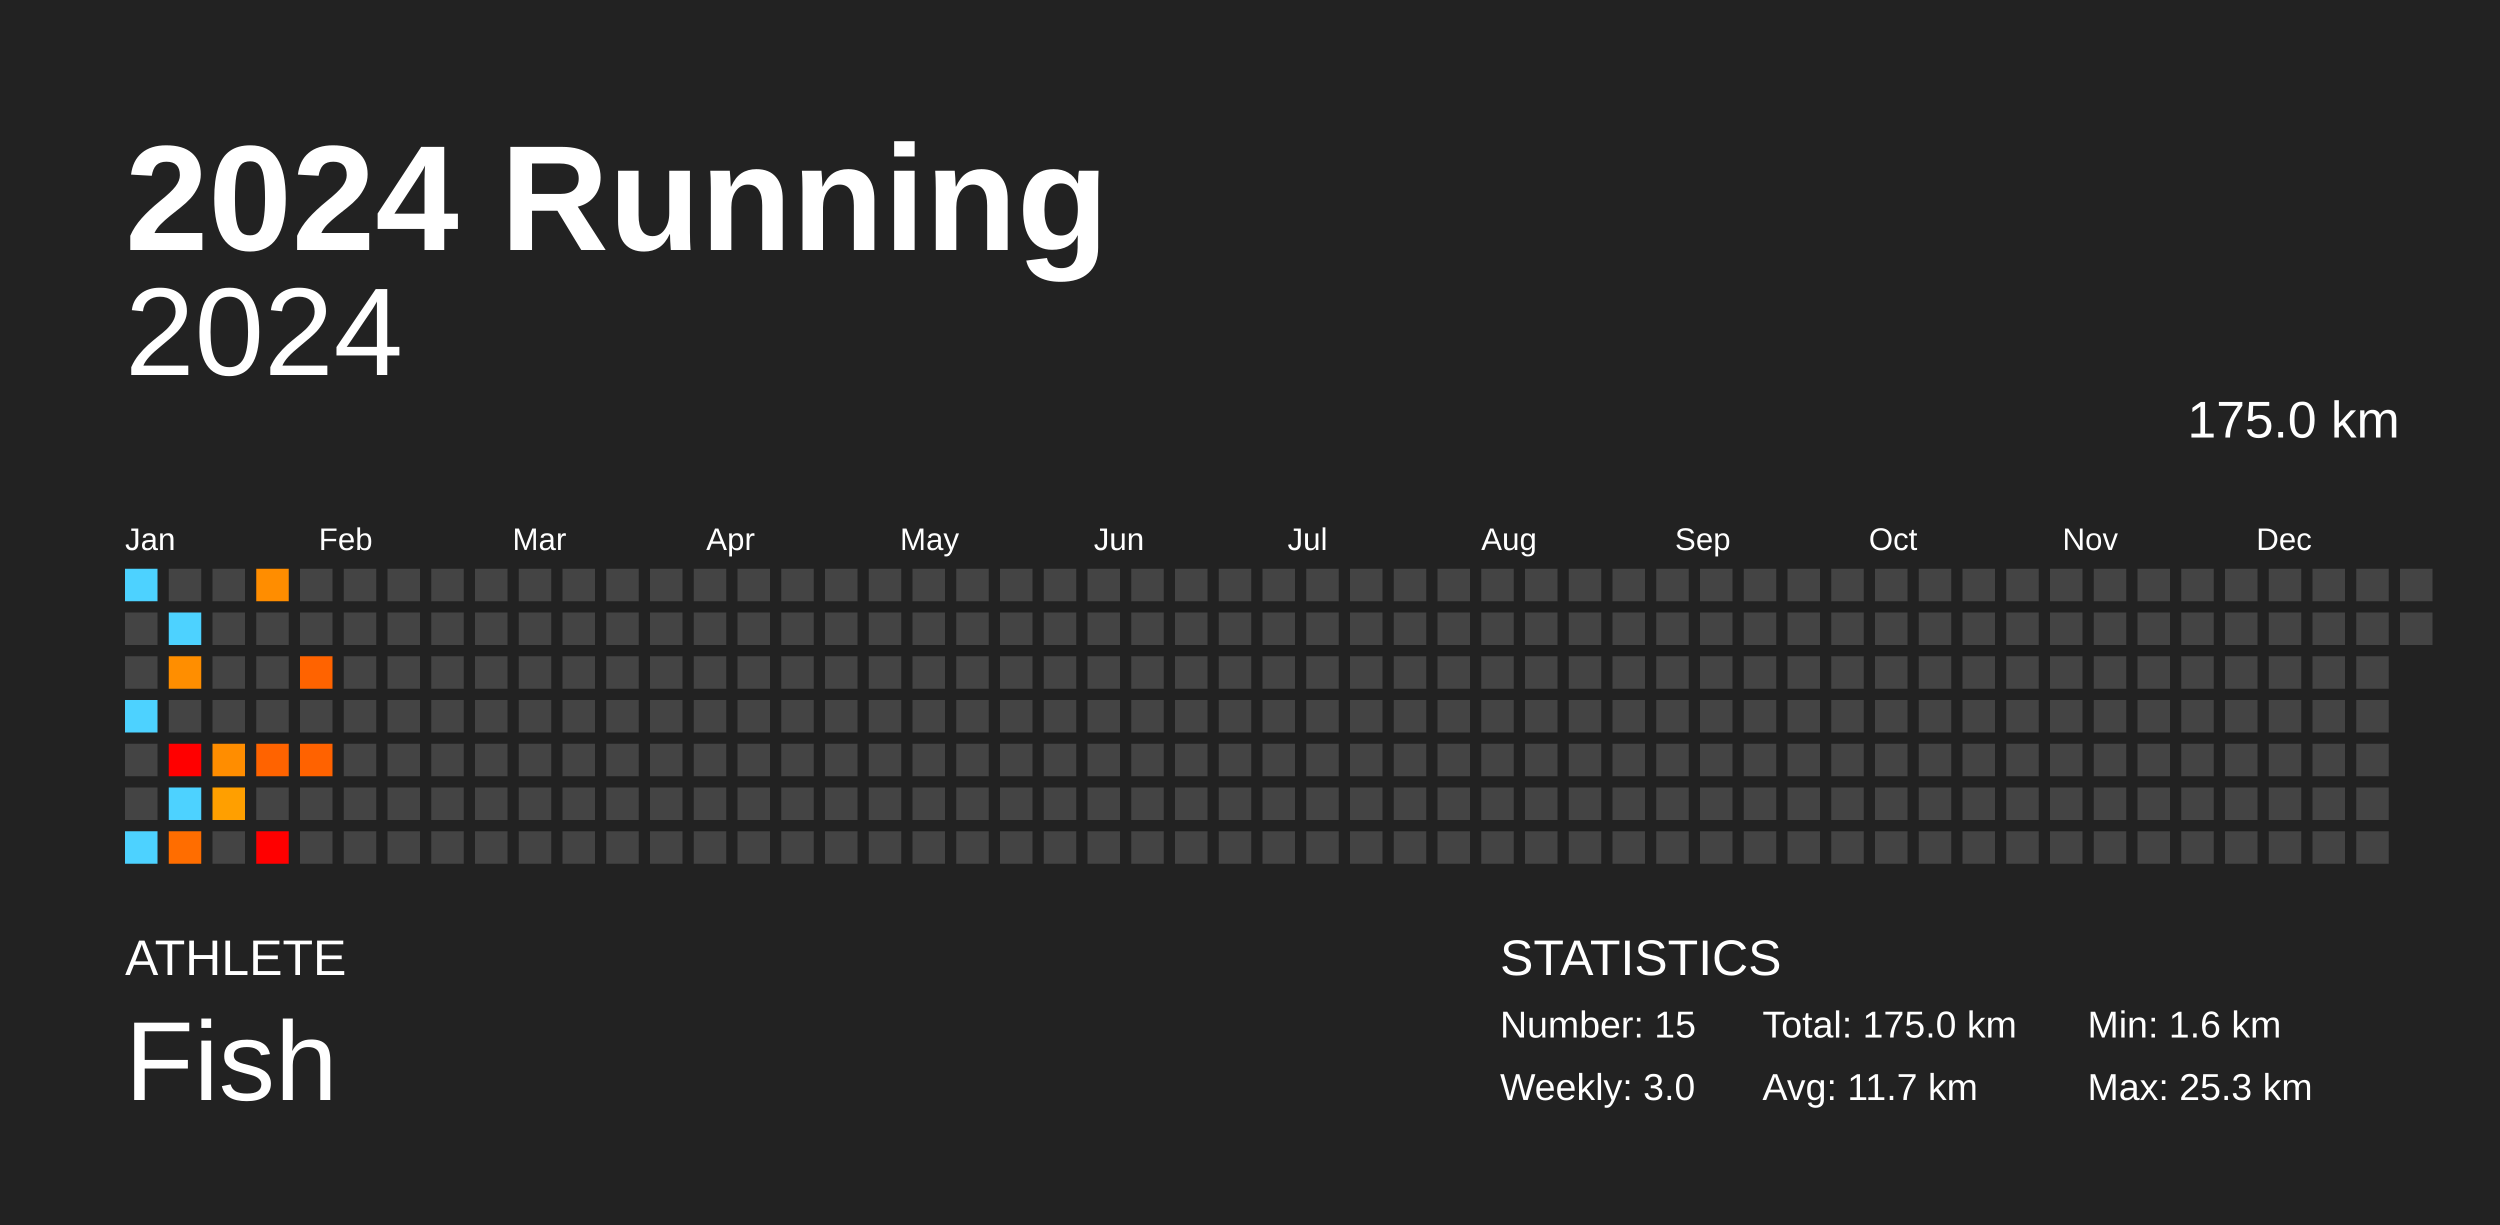
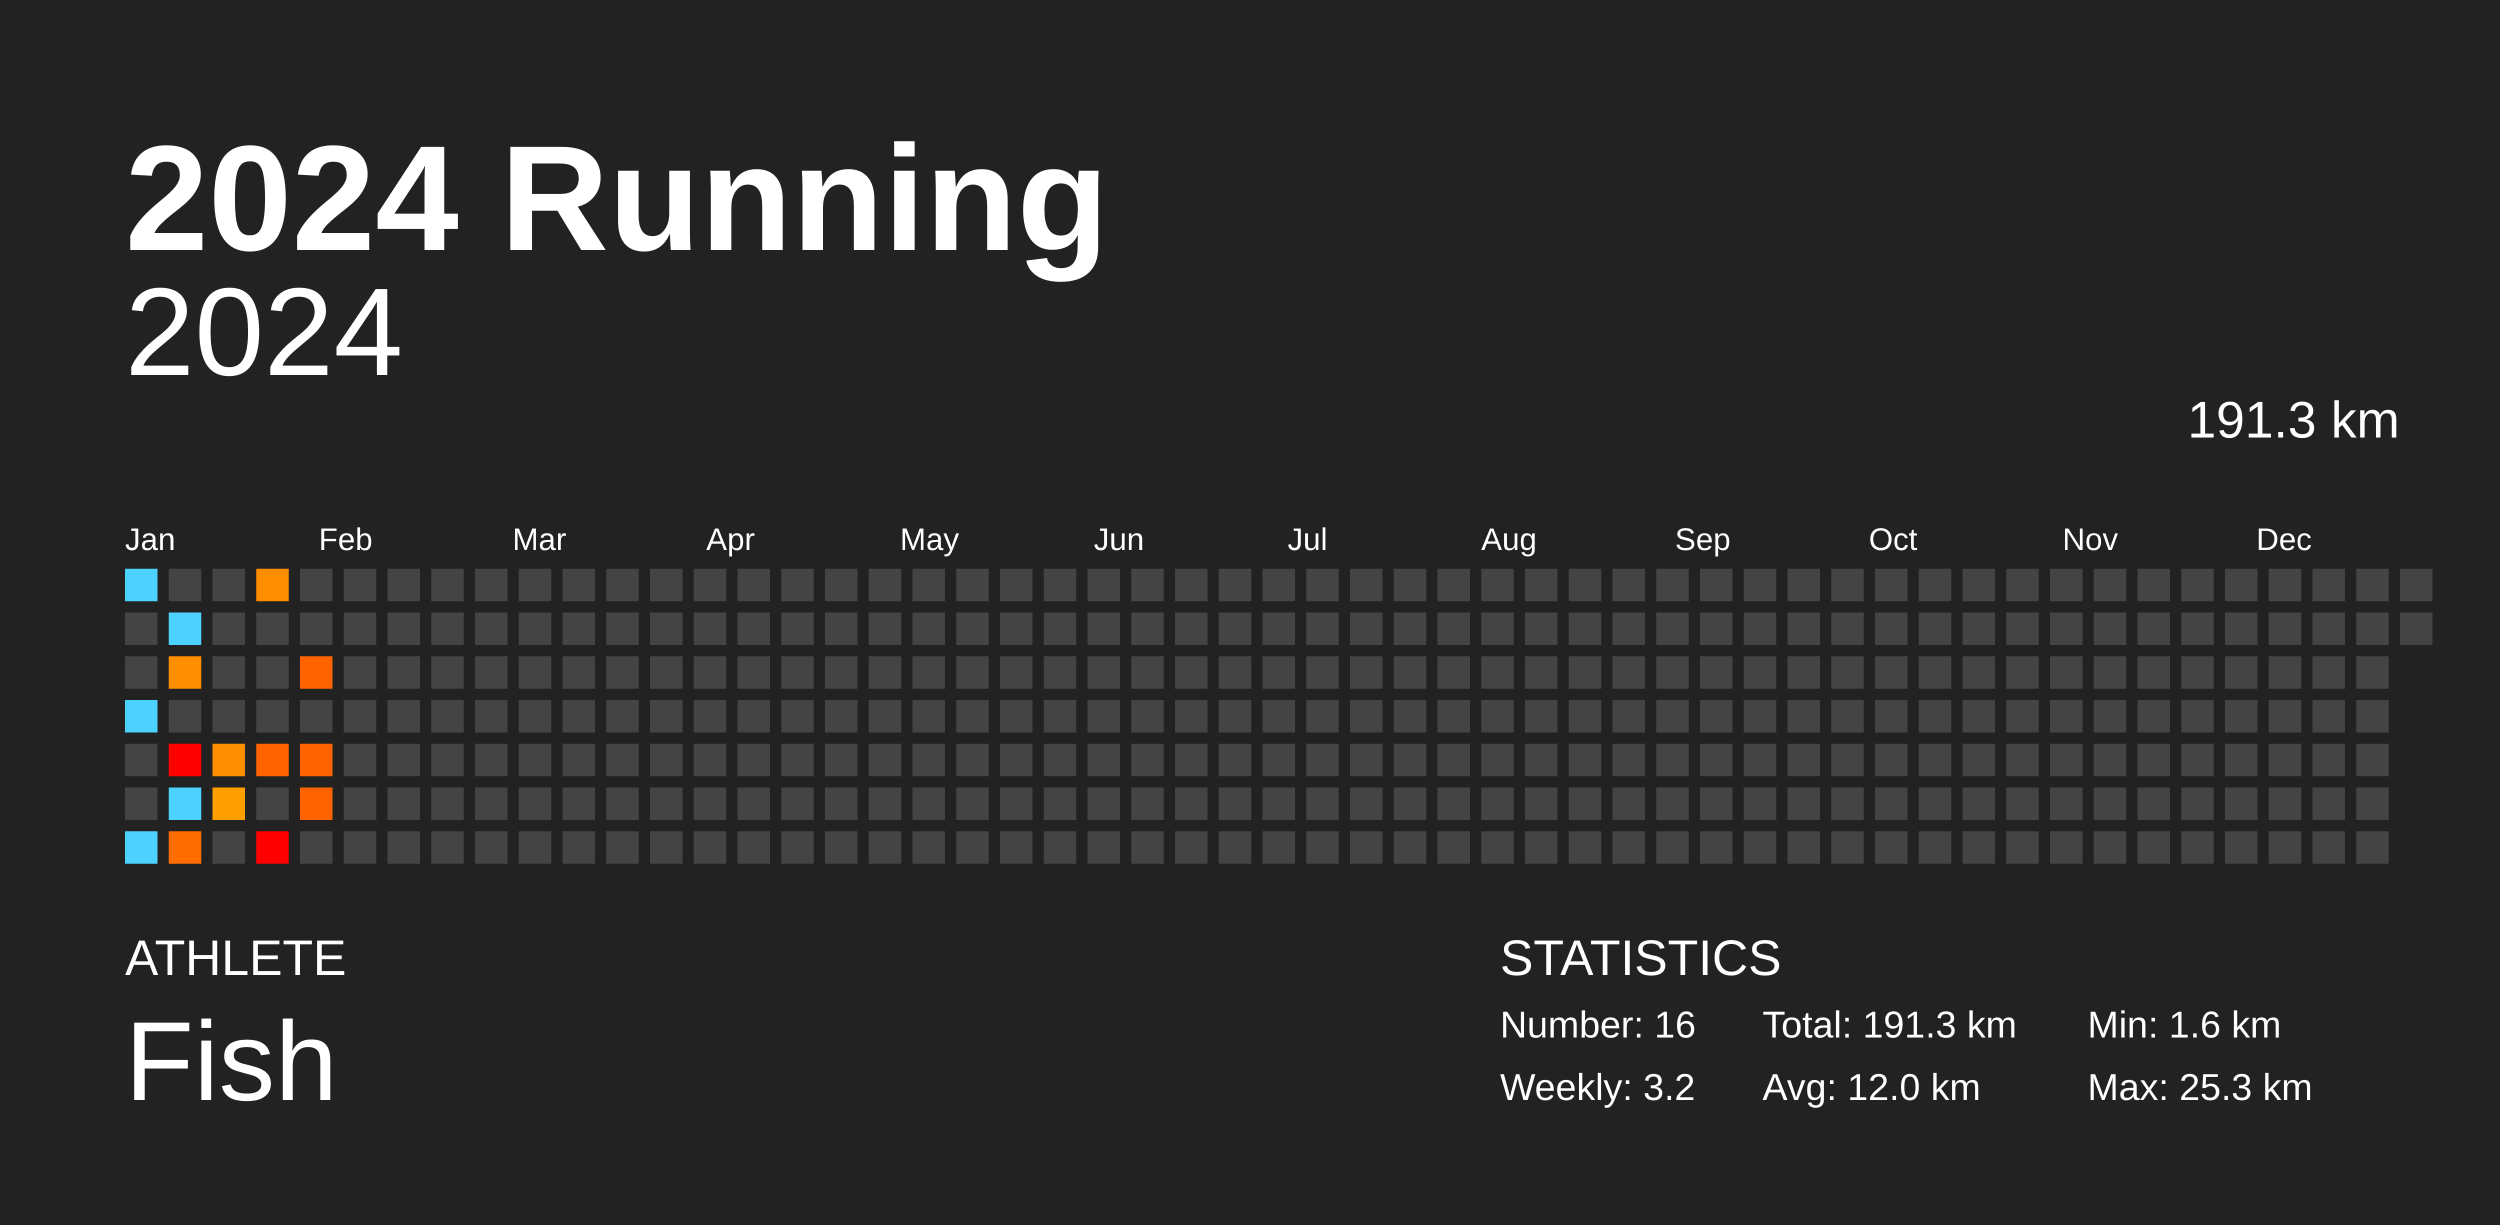
<svg xmlns="http://www.w3.org/2000/svg" baseProfile="full" height="98mm" version="1.1" viewBox="0,0,200,98" width="200mm">
  <defs />
  <rect fill="#222222" height="98" width="200" x="0" y="0" />
  <text fill="#FFFFFF" style="font-size:12px; font-family:Arial; font-weight:bold;" x="10" y="20">2024 Running</text>
  <text fill="#FFFFFF" style="font-size:4px; font-family:Arial" x="10" y="78">ATHLETE</text>
  <text fill="#FFFFFF" style="font-size:9px; font-family:Arial" x="10" y="88">Fish</text>
  <text fill="#FFFFFF" style="font-size:4px; font-family:Arial" x="120" y="78">STATISTICS</text>
-   <text fill="#FFFFFF" style="font-size:3px; font-family:Arial" x="120" y="83">Number: 15</text>
-   <text fill="#FFFFFF" style="font-size:3px; font-family:Arial" x="120" y="88">Weekly: 3.0</text>
-   <text fill="#FFFFFF" style="font-size:3px; font-family:Arial" x="141" y="83">Total: 175.0 km</text>
-   <text fill="#FFFFFF" style="font-size:3px; font-family:Arial" x="141" y="88">Avg: 11.7 km</text>
+   <text fill="#FFFFFF" style="font-size:3px; font-family:Arial" x="120" y="83">Number: 16</text>
+   <text fill="#FFFFFF" style="font-size:3px; font-family:Arial" x="120" y="88">Weekly: 3.2</text>
+   <text fill="#FFFFFF" style="font-size:3px; font-family:Arial" x="141" y="83">Total: 191.3 km</text>
+   <text fill="#FFFFFF" style="font-size:3px; font-family:Arial" x="141" y="88">Avg: 12.0 km</text>
  <text fill="#FFFFFF" style="font-size:3px; font-family:Arial" x="167" y="83">Min: 1.6 km</text>
  <text fill="#FFFFFF" style="font-size:3px; font-family:Arial" x="167" y="88">Max: 25.3 km</text>
  <text alignment-baseline="hanging" fill="#FFFFFF" style="font-size:10.0px; font-family:Arial;" x="10" y="30">2024</text>
-   <text alignment-baseline="hanging" fill="#FFFFFF" style="font-size:4.125px; font-family:Arial;" x="175" y="35">175.0 km</text>
+   <text alignment-baseline="hanging" fill="#FFFFFF" style="font-size:4.125px; font-family:Arial;" x="175" y="35">191.3 km</text>
  <text fill="#FFFFFF" style="font-size:2.5px; font-family:Arial" x="10.0" y="44">Jan</text>
  <text fill="#FFFFFF" style="font-size:2.5px; font-family:Arial" x="25.5" y="44">Feb</text>
  <text fill="#FFFFFF" style="font-size:2.5px; font-family:Arial" x="41.0" y="44">Mar</text>
  <text fill="#FFFFFF" style="font-size:2.5px; font-family:Arial" x="56.5" y="44">Apr</text>
  <text fill="#FFFFFF" style="font-size:2.5px; font-family:Arial" x="72.0" y="44">May</text>
  <text fill="#FFFFFF" style="font-size:2.5px; font-family:Arial" x="87.5" y="44">Jun</text>
  <text fill="#FFFFFF" style="font-size:2.5px; font-family:Arial" x="103.0" y="44">Jul</text>
  <text fill="#FFFFFF" style="font-size:2.5px; font-family:Arial" x="118.5" y="44">Aug</text>
  <text fill="#FFFFFF" style="font-size:2.5px; font-family:Arial" x="134.0" y="44">Sep</text>
  <text fill="#FFFFFF" style="font-size:2.5px; font-family:Arial" x="149.5" y="44">Oct</text>
  <text fill="#FFFFFF" style="font-size:2.5px; font-family:Arial" x="165.0" y="44">Nov</text>
  <text fill="#FFFFFF" style="font-size:2.5px; font-family:Arial" x="180.5" y="44">Dec</text>
  <rect fill="#4dd2ff" height="2.6" width="2.6" x="10.0" y="45.5" />
  <rect fill="#444444" height="2.6" width="2.6" x="10.0" y="49.0" />
  <rect fill="#444444" height="2.6" width="2.6" x="10.0" y="52.5" />
  <rect fill="#4dd2ff" height="2.6" width="2.6" x="10.0" y="56.0" />
  <rect fill="#444444" height="2.6" width="2.6" x="10.0" y="59.5" />
  <rect fill="#444444" height="2.6" width="2.6" x="10.0" y="63.0" />
  <rect fill="#4dd2ff" height="2.6" width="2.6" x="10.0" y="66.5" />
  <rect fill="#444444" height="2.6" width="2.6" x="13.5" y="45.5" />
  <rect fill="#4dd2ff" height="2.6" width="2.6" x="13.5" y="49.0" />
  <rect fill="#ff8e00" height="2.6" width="2.6" x="13.5" y="52.5" />
  <rect fill="#444444" height="2.6" width="2.6" x="13.5" y="56.0" />
  <rect fill="red" height="2.6" width="2.6" x="13.5" y="59.5" />
  <rect fill="#4dd2ff" height="2.6" width="2.6" x="13.5" y="63.0" />
  <rect fill="#ff6d00" height="2.6" width="2.6" x="13.5" y="66.5" />
  <rect fill="#444444" height="2.6" width="2.6" x="17.0" y="45.5" />
  <rect fill="#444444" height="2.6" width="2.6" x="17.0" y="49.0" />
  <rect fill="#444444" height="2.6" width="2.6" x="17.0" y="52.5" />
  <rect fill="#444444" height="2.6" width="2.6" x="17.0" y="56.0" />
  <rect fill="#ff8d00" height="2.6" width="2.6" x="17.0" y="59.5" />
  <rect fill="#ff9f00" height="2.6" width="2.6" x="17.0" y="63.0" />
  <rect fill="#444444" height="2.6" width="2.6" x="17.0" y="66.5" />
  <rect fill="#ff8d00" height="2.6" width="2.6" x="20.5" y="45.5" />
  <rect fill="#444444" height="2.6" width="2.6" x="20.5" y="49.0" />
  <rect fill="#444444" height="2.6" width="2.6" x="20.5" y="52.5" />
  <rect fill="#444444" height="2.6" width="2.6" x="20.5" y="56.0" />
  <rect fill="#ff6300" height="2.6" width="2.6" x="20.5" y="59.5" />
  <rect fill="#444444" height="2.6" width="2.6" x="20.5" y="63.0" />
  <rect fill="red" height="2.6" width="2.6" x="20.5" y="66.5" />
  <rect fill="#444444" height="2.6" width="2.6" x="24.0" y="45.5" />
  <rect fill="#444444" height="2.6" width="2.6" x="24.0" y="49.0" />
  <rect fill="#ff6300" height="2.6" width="2.6" x="24.0" y="52.5" />
  <rect fill="#444444" height="2.6" width="2.6" x="24.0" y="56.0" />
  <rect fill="#ff6200" height="2.6" width="2.6" x="24.0" y="59.5" />
-   <rect fill="#444444" height="2.6" width="2.6" x="24.0" y="63.0" />
+   <rect fill="#ff6200" height="2.6" width="2.6" x="24.0" y="63.0" />
  <rect fill="#444444" height="2.6" width="2.6" x="24.0" y="66.5" />
  <rect fill="#444444" height="2.6" width="2.6" x="27.5" y="45.5" />
  <rect fill="#444444" height="2.6" width="2.6" x="27.5" y="49.0" />
  <rect fill="#444444" height="2.6" width="2.6" x="27.5" y="52.5" />
  <rect fill="#444444" height="2.6" width="2.6" x="27.5" y="56.0" />
  <rect fill="#444444" height="2.6" width="2.6" x="27.5" y="59.5" />
  <rect fill="#444444" height="2.6" width="2.6" x="27.5" y="63.0" />
  <rect fill="#444444" height="2.6" width="2.6" x="27.5" y="66.5" />
  <rect fill="#444444" height="2.6" width="2.6" x="31.0" y="45.5" />
  <rect fill="#444444" height="2.6" width="2.6" x="31.0" y="49.0" />
  <rect fill="#444444" height="2.6" width="2.6" x="31.0" y="52.5" />
  <rect fill="#444444" height="2.6" width="2.6" x="31.0" y="56.0" />
  <rect fill="#444444" height="2.6" width="2.6" x="31.0" y="59.5" />
  <rect fill="#444444" height="2.6" width="2.6" x="31.0" y="63.0" />
  <rect fill="#444444" height="2.6" width="2.6" x="31.0" y="66.5" />
  <rect fill="#444444" height="2.6" width="2.6" x="34.5" y="45.5" />
  <rect fill="#444444" height="2.6" width="2.6" x="34.5" y="49.0" />
  <rect fill="#444444" height="2.6" width="2.6" x="34.5" y="52.5" />
  <rect fill="#444444" height="2.6" width="2.6" x="34.5" y="56.0" />
  <rect fill="#444444" height="2.6" width="2.6" x="34.5" y="59.5" />
  <rect fill="#444444" height="2.6" width="2.6" x="34.5" y="63.0" />
  <rect fill="#444444" height="2.6" width="2.6" x="34.5" y="66.5" />
  <rect fill="#444444" height="2.6" width="2.6" x="38.0" y="45.5" />
  <rect fill="#444444" height="2.6" width="2.6" x="38.0" y="49.0" />
  <rect fill="#444444" height="2.6" width="2.6" x="38.0" y="52.5" />
  <rect fill="#444444" height="2.6" width="2.6" x="38.0" y="56.0" />
  <rect fill="#444444" height="2.6" width="2.6" x="38.0" y="59.5" />
  <rect fill="#444444" height="2.6" width="2.6" x="38.0" y="63.0" />
  <rect fill="#444444" height="2.6" width="2.6" x="38.0" y="66.5" />
  <rect fill="#444444" height="2.6" width="2.6" x="41.5" y="45.5" />
  <rect fill="#444444" height="2.6" width="2.6" x="41.5" y="49.0" />
  <rect fill="#444444" height="2.6" width="2.6" x="41.5" y="52.5" />
  <rect fill="#444444" height="2.6" width="2.6" x="41.5" y="56.0" />
  <rect fill="#444444" height="2.6" width="2.6" x="41.5" y="59.5" />
  <rect fill="#444444" height="2.6" width="2.6" x="41.5" y="63.0" />
  <rect fill="#444444" height="2.6" width="2.6" x="41.5" y="66.5" />
  <rect fill="#444444" height="2.6" width="2.6" x="45.0" y="45.5" />
  <rect fill="#444444" height="2.6" width="2.6" x="45.0" y="49.0" />
  <rect fill="#444444" height="2.6" width="2.6" x="45.0" y="52.5" />
  <rect fill="#444444" height="2.6" width="2.6" x="45.0" y="56.0" />
  <rect fill="#444444" height="2.6" width="2.6" x="45.0" y="59.5" />
  <rect fill="#444444" height="2.6" width="2.6" x="45.0" y="63.0" />
  <rect fill="#444444" height="2.6" width="2.6" x="45.0" y="66.5" />
  <rect fill="#444444" height="2.6" width="2.6" x="48.5" y="45.5" />
  <rect fill="#444444" height="2.6" width="2.6" x="48.5" y="49.0" />
  <rect fill="#444444" height="2.6" width="2.6" x="48.5" y="52.5" />
  <rect fill="#444444" height="2.6" width="2.6" x="48.5" y="56.0" />
  <rect fill="#444444" height="2.6" width="2.6" x="48.5" y="59.5" />
  <rect fill="#444444" height="2.6" width="2.6" x="48.5" y="63.0" />
  <rect fill="#444444" height="2.6" width="2.6" x="48.5" y="66.5" />
  <rect fill="#444444" height="2.6" width="2.6" x="52.0" y="45.5" />
  <rect fill="#444444" height="2.6" width="2.6" x="52.0" y="49.0" />
  <rect fill="#444444" height="2.6" width="2.6" x="52.0" y="52.5" />
  <rect fill="#444444" height="2.6" width="2.6" x="52.0" y="56.0" />
  <rect fill="#444444" height="2.6" width="2.6" x="52.0" y="59.5" />
  <rect fill="#444444" height="2.6" width="2.6" x="52.0" y="63.0" />
  <rect fill="#444444" height="2.6" width="2.6" x="52.0" y="66.5" />
  <rect fill="#444444" height="2.6" width="2.6" x="55.5" y="45.5" />
  <rect fill="#444444" height="2.6" width="2.6" x="55.5" y="49.0" />
  <rect fill="#444444" height="2.6" width="2.6" x="55.5" y="52.5" />
  <rect fill="#444444" height="2.6" width="2.6" x="55.5" y="56.0" />
  <rect fill="#444444" height="2.6" width="2.6" x="55.5" y="59.5" />
  <rect fill="#444444" height="2.6" width="2.6" x="55.5" y="63.0" />
  <rect fill="#444444" height="2.6" width="2.6" x="55.5" y="66.5" />
  <rect fill="#444444" height="2.6" width="2.6" x="59.0" y="45.5" />
  <rect fill="#444444" height="2.6" width="2.6" x="59.0" y="49.0" />
  <rect fill="#444444" height="2.6" width="2.6" x="59.0" y="52.5" />
  <rect fill="#444444" height="2.6" width="2.6" x="59.0" y="56.0" />
  <rect fill="#444444" height="2.6" width="2.6" x="59.0" y="59.5" />
  <rect fill="#444444" height="2.6" width="2.6" x="59.0" y="63.0" />
  <rect fill="#444444" height="2.6" width="2.6" x="59.0" y="66.5" />
  <rect fill="#444444" height="2.6" width="2.6" x="62.5" y="45.5" />
  <rect fill="#444444" height="2.6" width="2.6" x="62.5" y="49.0" />
  <rect fill="#444444" height="2.6" width="2.6" x="62.5" y="52.5" />
  <rect fill="#444444" height="2.6" width="2.6" x="62.5" y="56.0" />
  <rect fill="#444444" height="2.6" width="2.6" x="62.5" y="59.5" />
  <rect fill="#444444" height="2.6" width="2.6" x="62.5" y="63.0" />
  <rect fill="#444444" height="2.6" width="2.6" x="62.5" y="66.5" />
  <rect fill="#444444" height="2.6" width="2.6" x="66.0" y="45.5" />
  <rect fill="#444444" height="2.6" width="2.6" x="66.0" y="49.0" />
  <rect fill="#444444" height="2.6" width="2.6" x="66.0" y="52.5" />
  <rect fill="#444444" height="2.6" width="2.6" x="66.0" y="56.0" />
  <rect fill="#444444" height="2.6" width="2.6" x="66.0" y="59.5" />
  <rect fill="#444444" height="2.6" width="2.6" x="66.0" y="63.0" />
  <rect fill="#444444" height="2.6" width="2.6" x="66.0" y="66.5" />
  <rect fill="#444444" height="2.6" width="2.6" x="69.5" y="45.5" />
  <rect fill="#444444" height="2.6" width="2.6" x="69.5" y="49.0" />
  <rect fill="#444444" height="2.6" width="2.6" x="69.5" y="52.5" />
  <rect fill="#444444" height="2.6" width="2.6" x="69.5" y="56.0" />
  <rect fill="#444444" height="2.6" width="2.6" x="69.5" y="59.5" />
  <rect fill="#444444" height="2.6" width="2.6" x="69.5" y="63.0" />
  <rect fill="#444444" height="2.6" width="2.6" x="69.5" y="66.5" />
  <rect fill="#444444" height="2.6" width="2.6" x="73.0" y="45.5" />
  <rect fill="#444444" height="2.6" width="2.6" x="73.0" y="49.0" />
  <rect fill="#444444" height="2.6" width="2.6" x="73.0" y="52.5" />
  <rect fill="#444444" height="2.6" width="2.6" x="73.0" y="56.0" />
  <rect fill="#444444" height="2.6" width="2.6" x="73.0" y="59.5" />
  <rect fill="#444444" height="2.6" width="2.6" x="73.0" y="63.0" />
  <rect fill="#444444" height="2.6" width="2.6" x="73.0" y="66.5" />
  <rect fill="#444444" height="2.6" width="2.6" x="76.5" y="45.5" />
  <rect fill="#444444" height="2.6" width="2.6" x="76.5" y="49.0" />
  <rect fill="#444444" height="2.6" width="2.6" x="76.5" y="52.5" />
  <rect fill="#444444" height="2.6" width="2.6" x="76.5" y="56.0" />
  <rect fill="#444444" height="2.6" width="2.6" x="76.5" y="59.5" />
  <rect fill="#444444" height="2.6" width="2.6" x="76.5" y="63.0" />
  <rect fill="#444444" height="2.6" width="2.6" x="76.5" y="66.5" />
  <rect fill="#444444" height="2.6" width="2.6" x="80.0" y="45.5" />
  <rect fill="#444444" height="2.6" width="2.6" x="80.0" y="49.0" />
  <rect fill="#444444" height="2.6" width="2.6" x="80.0" y="52.5" />
  <rect fill="#444444" height="2.6" width="2.6" x="80.0" y="56.0" />
  <rect fill="#444444" height="2.6" width="2.6" x="80.0" y="59.5" />
  <rect fill="#444444" height="2.6" width="2.6" x="80.0" y="63.0" />
  <rect fill="#444444" height="2.6" width="2.6" x="80.0" y="66.5" />
  <rect fill="#444444" height="2.6" width="2.6" x="83.5" y="45.5" />
  <rect fill="#444444" height="2.6" width="2.6" x="83.5" y="49.0" />
  <rect fill="#444444" height="2.6" width="2.6" x="83.5" y="52.5" />
  <rect fill="#444444" height="2.6" width="2.6" x="83.5" y="56.0" />
  <rect fill="#444444" height="2.6" width="2.6" x="83.5" y="59.5" />
  <rect fill="#444444" height="2.6" width="2.6" x="83.5" y="63.0" />
  <rect fill="#444444" height="2.6" width="2.6" x="83.5" y="66.5" />
  <rect fill="#444444" height="2.6" width="2.6" x="87.0" y="45.5" />
  <rect fill="#444444" height="2.6" width="2.6" x="87.0" y="49.0" />
  <rect fill="#444444" height="2.6" width="2.6" x="87.0" y="52.5" />
  <rect fill="#444444" height="2.6" width="2.6" x="87.0" y="56.0" />
  <rect fill="#444444" height="2.6" width="2.6" x="87.0" y="59.5" />
  <rect fill="#444444" height="2.6" width="2.6" x="87.0" y="63.0" />
  <rect fill="#444444" height="2.6" width="2.6" x="87.0" y="66.5" />
  <rect fill="#444444" height="2.6" width="2.6" x="90.5" y="45.5" />
  <rect fill="#444444" height="2.6" width="2.6" x="90.5" y="49.0" />
  <rect fill="#444444" height="2.6" width="2.6" x="90.5" y="52.5" />
  <rect fill="#444444" height="2.6" width="2.6" x="90.5" y="56.0" />
  <rect fill="#444444" height="2.6" width="2.6" x="90.5" y="59.5" />
  <rect fill="#444444" height="2.6" width="2.6" x="90.5" y="63.0" />
  <rect fill="#444444" height="2.6" width="2.6" x="90.5" y="66.5" />
  <rect fill="#444444" height="2.6" width="2.6" x="94.0" y="45.5" />
  <rect fill="#444444" height="2.6" width="2.6" x="94.0" y="49.0" />
  <rect fill="#444444" height="2.6" width="2.6" x="94.0" y="52.5" />
  <rect fill="#444444" height="2.6" width="2.6" x="94.0" y="56.0" />
  <rect fill="#444444" height="2.6" width="2.6" x="94.0" y="59.5" />
  <rect fill="#444444" height="2.6" width="2.6" x="94.0" y="63.0" />
  <rect fill="#444444" height="2.6" width="2.6" x="94.0" y="66.5" />
  <rect fill="#444444" height="2.6" width="2.6" x="97.5" y="45.5" />
  <rect fill="#444444" height="2.6" width="2.6" x="97.5" y="49.0" />
  <rect fill="#444444" height="2.6" width="2.6" x="97.5" y="52.5" />
  <rect fill="#444444" height="2.6" width="2.6" x="97.5" y="56.0" />
  <rect fill="#444444" height="2.6" width="2.6" x="97.5" y="59.5" />
  <rect fill="#444444" height="2.6" width="2.6" x="97.5" y="63.0" />
  <rect fill="#444444" height="2.6" width="2.6" x="97.5" y="66.5" />
  <rect fill="#444444" height="2.6" width="2.6" x="101.0" y="45.5" />
  <rect fill="#444444" height="2.6" width="2.6" x="101.0" y="49.0" />
  <rect fill="#444444" height="2.6" width="2.6" x="101.0" y="52.5" />
  <rect fill="#444444" height="2.6" width="2.6" x="101.0" y="56.0" />
  <rect fill="#444444" height="2.6" width="2.6" x="101.0" y="59.5" />
  <rect fill="#444444" height="2.6" width="2.6" x="101.0" y="63.0" />
  <rect fill="#444444" height="2.6" width="2.6" x="101.0" y="66.5" />
  <rect fill="#444444" height="2.6" width="2.6" x="104.5" y="45.5" />
  <rect fill="#444444" height="2.6" width="2.6" x="104.5" y="49.0" />
  <rect fill="#444444" height="2.6" width="2.6" x="104.5" y="52.5" />
  <rect fill="#444444" height="2.6" width="2.6" x="104.5" y="56.0" />
  <rect fill="#444444" height="2.6" width="2.6" x="104.5" y="59.5" />
  <rect fill="#444444" height="2.6" width="2.6" x="104.5" y="63.0" />
  <rect fill="#444444" height="2.6" width="2.6" x="104.5" y="66.5" />
  <rect fill="#444444" height="2.6" width="2.6" x="108.0" y="45.5" />
  <rect fill="#444444" height="2.6" width="2.6" x="108.0" y="49.0" />
  <rect fill="#444444" height="2.6" width="2.6" x="108.0" y="52.5" />
  <rect fill="#444444" height="2.6" width="2.6" x="108.0" y="56.0" />
  <rect fill="#444444" height="2.6" width="2.6" x="108.0" y="59.5" />
  <rect fill="#444444" height="2.6" width="2.6" x="108.0" y="63.0" />
  <rect fill="#444444" height="2.6" width="2.6" x="108.0" y="66.5" />
  <rect fill="#444444" height="2.6" width="2.6" x="111.5" y="45.5" />
  <rect fill="#444444" height="2.6" width="2.6" x="111.5" y="49.0" />
  <rect fill="#444444" height="2.6" width="2.6" x="111.5" y="52.5" />
  <rect fill="#444444" height="2.6" width="2.6" x="111.5" y="56.0" />
  <rect fill="#444444" height="2.6" width="2.6" x="111.5" y="59.5" />
  <rect fill="#444444" height="2.6" width="2.6" x="111.5" y="63.0" />
  <rect fill="#444444" height="2.6" width="2.6" x="111.5" y="66.5" />
  <rect fill="#444444" height="2.6" width="2.6" x="115.0" y="45.5" />
  <rect fill="#444444" height="2.6" width="2.6" x="115.0" y="49.0" />
  <rect fill="#444444" height="2.6" width="2.6" x="115.0" y="52.5" />
  <rect fill="#444444" height="2.6" width="2.6" x="115.0" y="56.0" />
  <rect fill="#444444" height="2.6" width="2.6" x="115.0" y="59.5" />
  <rect fill="#444444" height="2.6" width="2.6" x="115.0" y="63.0" />
  <rect fill="#444444" height="2.6" width="2.6" x="115.0" y="66.5" />
  <rect fill="#444444" height="2.6" width="2.6" x="118.5" y="45.5" />
  <rect fill="#444444" height="2.6" width="2.6" x="118.5" y="49.0" />
  <rect fill="#444444" height="2.6" width="2.6" x="118.5" y="52.5" />
  <rect fill="#444444" height="2.6" width="2.6" x="118.5" y="56.0" />
  <rect fill="#444444" height="2.6" width="2.6" x="118.5" y="59.5" />
  <rect fill="#444444" height="2.6" width="2.6" x="118.5" y="63.0" />
  <rect fill="#444444" height="2.6" width="2.6" x="118.5" y="66.5" />
  <rect fill="#444444" height="2.6" width="2.6" x="122.0" y="45.5" />
  <rect fill="#444444" height="2.6" width="2.6" x="122.0" y="49.0" />
  <rect fill="#444444" height="2.6" width="2.6" x="122.0" y="52.5" />
  <rect fill="#444444" height="2.6" width="2.6" x="122.0" y="56.0" />
  <rect fill="#444444" height="2.6" width="2.6" x="122.0" y="59.5" />
  <rect fill="#444444" height="2.6" width="2.6" x="122.0" y="63.0" />
  <rect fill="#444444" height="2.6" width="2.6" x="122.0" y="66.5" />
  <rect fill="#444444" height="2.6" width="2.6" x="125.5" y="45.5" />
  <rect fill="#444444" height="2.6" width="2.6" x="125.5" y="49.0" />
  <rect fill="#444444" height="2.6" width="2.6" x="125.5" y="52.5" />
  <rect fill="#444444" height="2.6" width="2.6" x="125.5" y="56.0" />
  <rect fill="#444444" height="2.6" width="2.6" x="125.5" y="59.5" />
  <rect fill="#444444" height="2.6" width="2.6" x="125.5" y="63.0" />
  <rect fill="#444444" height="2.6" width="2.6" x="125.5" y="66.5" />
  <rect fill="#444444" height="2.6" width="2.6" x="129.0" y="45.5" />
  <rect fill="#444444" height="2.6" width="2.6" x="129.0" y="49.0" />
  <rect fill="#444444" height="2.6" width="2.6" x="129.0" y="52.5" />
  <rect fill="#444444" height="2.6" width="2.6" x="129.0" y="56.0" />
  <rect fill="#444444" height="2.6" width="2.6" x="129.0" y="59.5" />
  <rect fill="#444444" height="2.6" width="2.6" x="129.0" y="63.0" />
  <rect fill="#444444" height="2.6" width="2.6" x="129.0" y="66.5" />
  <rect fill="#444444" height="2.6" width="2.6" x="132.5" y="45.5" />
  <rect fill="#444444" height="2.6" width="2.6" x="132.5" y="49.0" />
  <rect fill="#444444" height="2.6" width="2.6" x="132.5" y="52.5" />
  <rect fill="#444444" height="2.6" width="2.6" x="132.5" y="56.0" />
  <rect fill="#444444" height="2.6" width="2.6" x="132.5" y="59.5" />
  <rect fill="#444444" height="2.6" width="2.6" x="132.5" y="63.0" />
  <rect fill="#444444" height="2.6" width="2.6" x="132.5" y="66.5" />
  <rect fill="#444444" height="2.6" width="2.6" x="136.0" y="45.5" />
  <rect fill="#444444" height="2.6" width="2.6" x="136.0" y="49.0" />
  <rect fill="#444444" height="2.6" width="2.6" x="136.0" y="52.5" />
  <rect fill="#444444" height="2.6" width="2.6" x="136.0" y="56.0" />
  <rect fill="#444444" height="2.6" width="2.6" x="136.0" y="59.5" />
  <rect fill="#444444" height="2.6" width="2.6" x="136.0" y="63.0" />
  <rect fill="#444444" height="2.6" width="2.6" x="136.0" y="66.5" />
  <rect fill="#444444" height="2.6" width="2.6" x="139.5" y="45.5" />
  <rect fill="#444444" height="2.6" width="2.6" x="139.5" y="49.0" />
  <rect fill="#444444" height="2.6" width="2.6" x="139.5" y="52.5" />
  <rect fill="#444444" height="2.6" width="2.6" x="139.5" y="56.0" />
  <rect fill="#444444" height="2.6" width="2.6" x="139.5" y="59.5" />
  <rect fill="#444444" height="2.6" width="2.6" x="139.5" y="63.0" />
  <rect fill="#444444" height="2.6" width="2.6" x="139.5" y="66.5" />
  <rect fill="#444444" height="2.6" width="2.6" x="143.0" y="45.5" />
  <rect fill="#444444" height="2.6" width="2.6" x="143.0" y="49.0" />
  <rect fill="#444444" height="2.6" width="2.6" x="143.0" y="52.5" />
  <rect fill="#444444" height="2.6" width="2.6" x="143.0" y="56.0" />
  <rect fill="#444444" height="2.6" width="2.6" x="143.0" y="59.5" />
  <rect fill="#444444" height="2.6" width="2.6" x="143.0" y="63.0" />
  <rect fill="#444444" height="2.6" width="2.6" x="143.0" y="66.5" />
  <rect fill="#444444" height="2.6" width="2.6" x="146.5" y="45.5" />
  <rect fill="#444444" height="2.6" width="2.6" x="146.5" y="49.0" />
  <rect fill="#444444" height="2.6" width="2.6" x="146.5" y="52.5" />
  <rect fill="#444444" height="2.6" width="2.6" x="146.5" y="56.0" />
  <rect fill="#444444" height="2.6" width="2.6" x="146.5" y="59.5" />
  <rect fill="#444444" height="2.6" width="2.6" x="146.5" y="63.0" />
  <rect fill="#444444" height="2.6" width="2.6" x="146.5" y="66.5" />
  <rect fill="#444444" height="2.6" width="2.6" x="150.0" y="45.5" />
  <rect fill="#444444" height="2.6" width="2.6" x="150.0" y="49.0" />
  <rect fill="#444444" height="2.6" width="2.6" x="150.0" y="52.5" />
  <rect fill="#444444" height="2.6" width="2.6" x="150.0" y="56.0" />
  <rect fill="#444444" height="2.6" width="2.6" x="150.0" y="59.5" />
  <rect fill="#444444" height="2.6" width="2.6" x="150.0" y="63.0" />
  <rect fill="#444444" height="2.6" width="2.6" x="150.0" y="66.5" />
  <rect fill="#444444" height="2.6" width="2.6" x="153.5" y="45.5" />
  <rect fill="#444444" height="2.6" width="2.6" x="153.5" y="49.0" />
  <rect fill="#444444" height="2.6" width="2.6" x="153.5" y="52.5" />
  <rect fill="#444444" height="2.6" width="2.6" x="153.5" y="56.0" />
  <rect fill="#444444" height="2.6" width="2.6" x="153.5" y="59.5" />
  <rect fill="#444444" height="2.6" width="2.6" x="153.5" y="63.0" />
  <rect fill="#444444" height="2.6" width="2.6" x="153.5" y="66.5" />
  <rect fill="#444444" height="2.6" width="2.6" x="157.0" y="45.5" />
  <rect fill="#444444" height="2.6" width="2.6" x="157.0" y="49.0" />
  <rect fill="#444444" height="2.6" width="2.6" x="157.0" y="52.5" />
  <rect fill="#444444" height="2.6" width="2.6" x="157.0" y="56.0" />
  <rect fill="#444444" height="2.6" width="2.6" x="157.0" y="59.5" />
  <rect fill="#444444" height="2.6" width="2.6" x="157.0" y="63.0" />
  <rect fill="#444444" height="2.6" width="2.6" x="157.0" y="66.5" />
  <rect fill="#444444" height="2.6" width="2.6" x="160.5" y="45.5" />
  <rect fill="#444444" height="2.6" width="2.6" x="160.5" y="49.0" />
  <rect fill="#444444" height="2.6" width="2.6" x="160.5" y="52.5" />
  <rect fill="#444444" height="2.6" width="2.6" x="160.5" y="56.0" />
  <rect fill="#444444" height="2.6" width="2.6" x="160.5" y="59.5" />
  <rect fill="#444444" height="2.6" width="2.6" x="160.5" y="63.0" />
  <rect fill="#444444" height="2.6" width="2.6" x="160.5" y="66.5" />
  <rect fill="#444444" height="2.6" width="2.6" x="164.0" y="45.5" />
  <rect fill="#444444" height="2.6" width="2.6" x="164.0" y="49.0" />
  <rect fill="#444444" height="2.6" width="2.6" x="164.0" y="52.5" />
  <rect fill="#444444" height="2.6" width="2.6" x="164.0" y="56.0" />
  <rect fill="#444444" height="2.6" width="2.6" x="164.0" y="59.5" />
  <rect fill="#444444" height="2.6" width="2.6" x="164.0" y="63.0" />
  <rect fill="#444444" height="2.6" width="2.6" x="164.0" y="66.5" />
  <rect fill="#444444" height="2.6" width="2.6" x="167.5" y="45.5" />
  <rect fill="#444444" height="2.6" width="2.6" x="167.5" y="49.0" />
  <rect fill="#444444" height="2.6" width="2.6" x="167.5" y="52.5" />
  <rect fill="#444444" height="2.6" width="2.6" x="167.5" y="56.0" />
  <rect fill="#444444" height="2.6" width="2.6" x="167.5" y="59.5" />
  <rect fill="#444444" height="2.6" width="2.6" x="167.5" y="63.0" />
  <rect fill="#444444" height="2.6" width="2.6" x="167.5" y="66.5" />
  <rect fill="#444444" height="2.6" width="2.6" x="171.0" y="45.5" />
  <rect fill="#444444" height="2.6" width="2.6" x="171.0" y="49.0" />
  <rect fill="#444444" height="2.6" width="2.6" x="171.0" y="52.5" />
  <rect fill="#444444" height="2.6" width="2.6" x="171.0" y="56.0" />
  <rect fill="#444444" height="2.6" width="2.6" x="171.0" y="59.5" />
  <rect fill="#444444" height="2.6" width="2.6" x="171.0" y="63.0" />
  <rect fill="#444444" height="2.6" width="2.6" x="171.0" y="66.5" />
  <rect fill="#444444" height="2.6" width="2.6" x="174.5" y="45.5" />
  <rect fill="#444444" height="2.6" width="2.6" x="174.5" y="49.0" />
  <rect fill="#444444" height="2.6" width="2.6" x="174.5" y="52.5" />
  <rect fill="#444444" height="2.6" width="2.6" x="174.5" y="56.0" />
  <rect fill="#444444" height="2.6" width="2.6" x="174.5" y="59.5" />
  <rect fill="#444444" height="2.6" width="2.6" x="174.5" y="63.0" />
  <rect fill="#444444" height="2.6" width="2.6" x="174.5" y="66.5" />
  <rect fill="#444444" height="2.6" width="2.6" x="178.0" y="45.5" />
  <rect fill="#444444" height="2.6" width="2.6" x="178.0" y="49.0" />
  <rect fill="#444444" height="2.6" width="2.6" x="178.0" y="52.5" />
  <rect fill="#444444" height="2.6" width="2.6" x="178.0" y="56.0" />
  <rect fill="#444444" height="2.6" width="2.6" x="178.0" y="59.5" />
  <rect fill="#444444" height="2.6" width="2.6" x="178.0" y="63.0" />
  <rect fill="#444444" height="2.6" width="2.6" x="178.0" y="66.5" />
  <rect fill="#444444" height="2.6" width="2.6" x="181.5" y="45.5" />
  <rect fill="#444444" height="2.6" width="2.6" x="181.5" y="49.0" />
  <rect fill="#444444" height="2.6" width="2.6" x="181.5" y="52.5" />
  <rect fill="#444444" height="2.6" width="2.6" x="181.5" y="56.0" />
  <rect fill="#444444" height="2.6" width="2.6" x="181.5" y="59.5" />
  <rect fill="#444444" height="2.6" width="2.6" x="181.5" y="63.0" />
  <rect fill="#444444" height="2.6" width="2.6" x="181.5" y="66.5" />
  <rect fill="#444444" height="2.6" width="2.6" x="185.0" y="45.5" />
  <rect fill="#444444" height="2.6" width="2.6" x="185.0" y="49.0" />
  <rect fill="#444444" height="2.6" width="2.6" x="185.0" y="52.5" />
  <rect fill="#444444" height="2.6" width="2.6" x="185.0" y="56.0" />
  <rect fill="#444444" height="2.6" width="2.6" x="185.0" y="59.5" />
  <rect fill="#444444" height="2.6" width="2.6" x="185.0" y="63.0" />
  <rect fill="#444444" height="2.6" width="2.6" x="185.0" y="66.5" />
  <rect fill="#444444" height="2.6" width="2.6" x="188.5" y="45.5" />
  <rect fill="#444444" height="2.6" width="2.6" x="188.5" y="49.0" />
  <rect fill="#444444" height="2.6" width="2.6" x="188.5" y="52.5" />
  <rect fill="#444444" height="2.6" width="2.6" x="188.5" y="56.0" />
  <rect fill="#444444" height="2.6" width="2.6" x="188.5" y="59.5" />
  <rect fill="#444444" height="2.6" width="2.6" x="188.5" y="63.0" />
  <rect fill="#444444" height="2.6" width="2.6" x="188.5" y="66.5" />
  <rect fill="#444444" height="2.6" width="2.6" x="192.0" y="45.5" />
  <rect fill="#444444" height="2.6" width="2.6" x="192.0" y="49.0" />
</svg>
